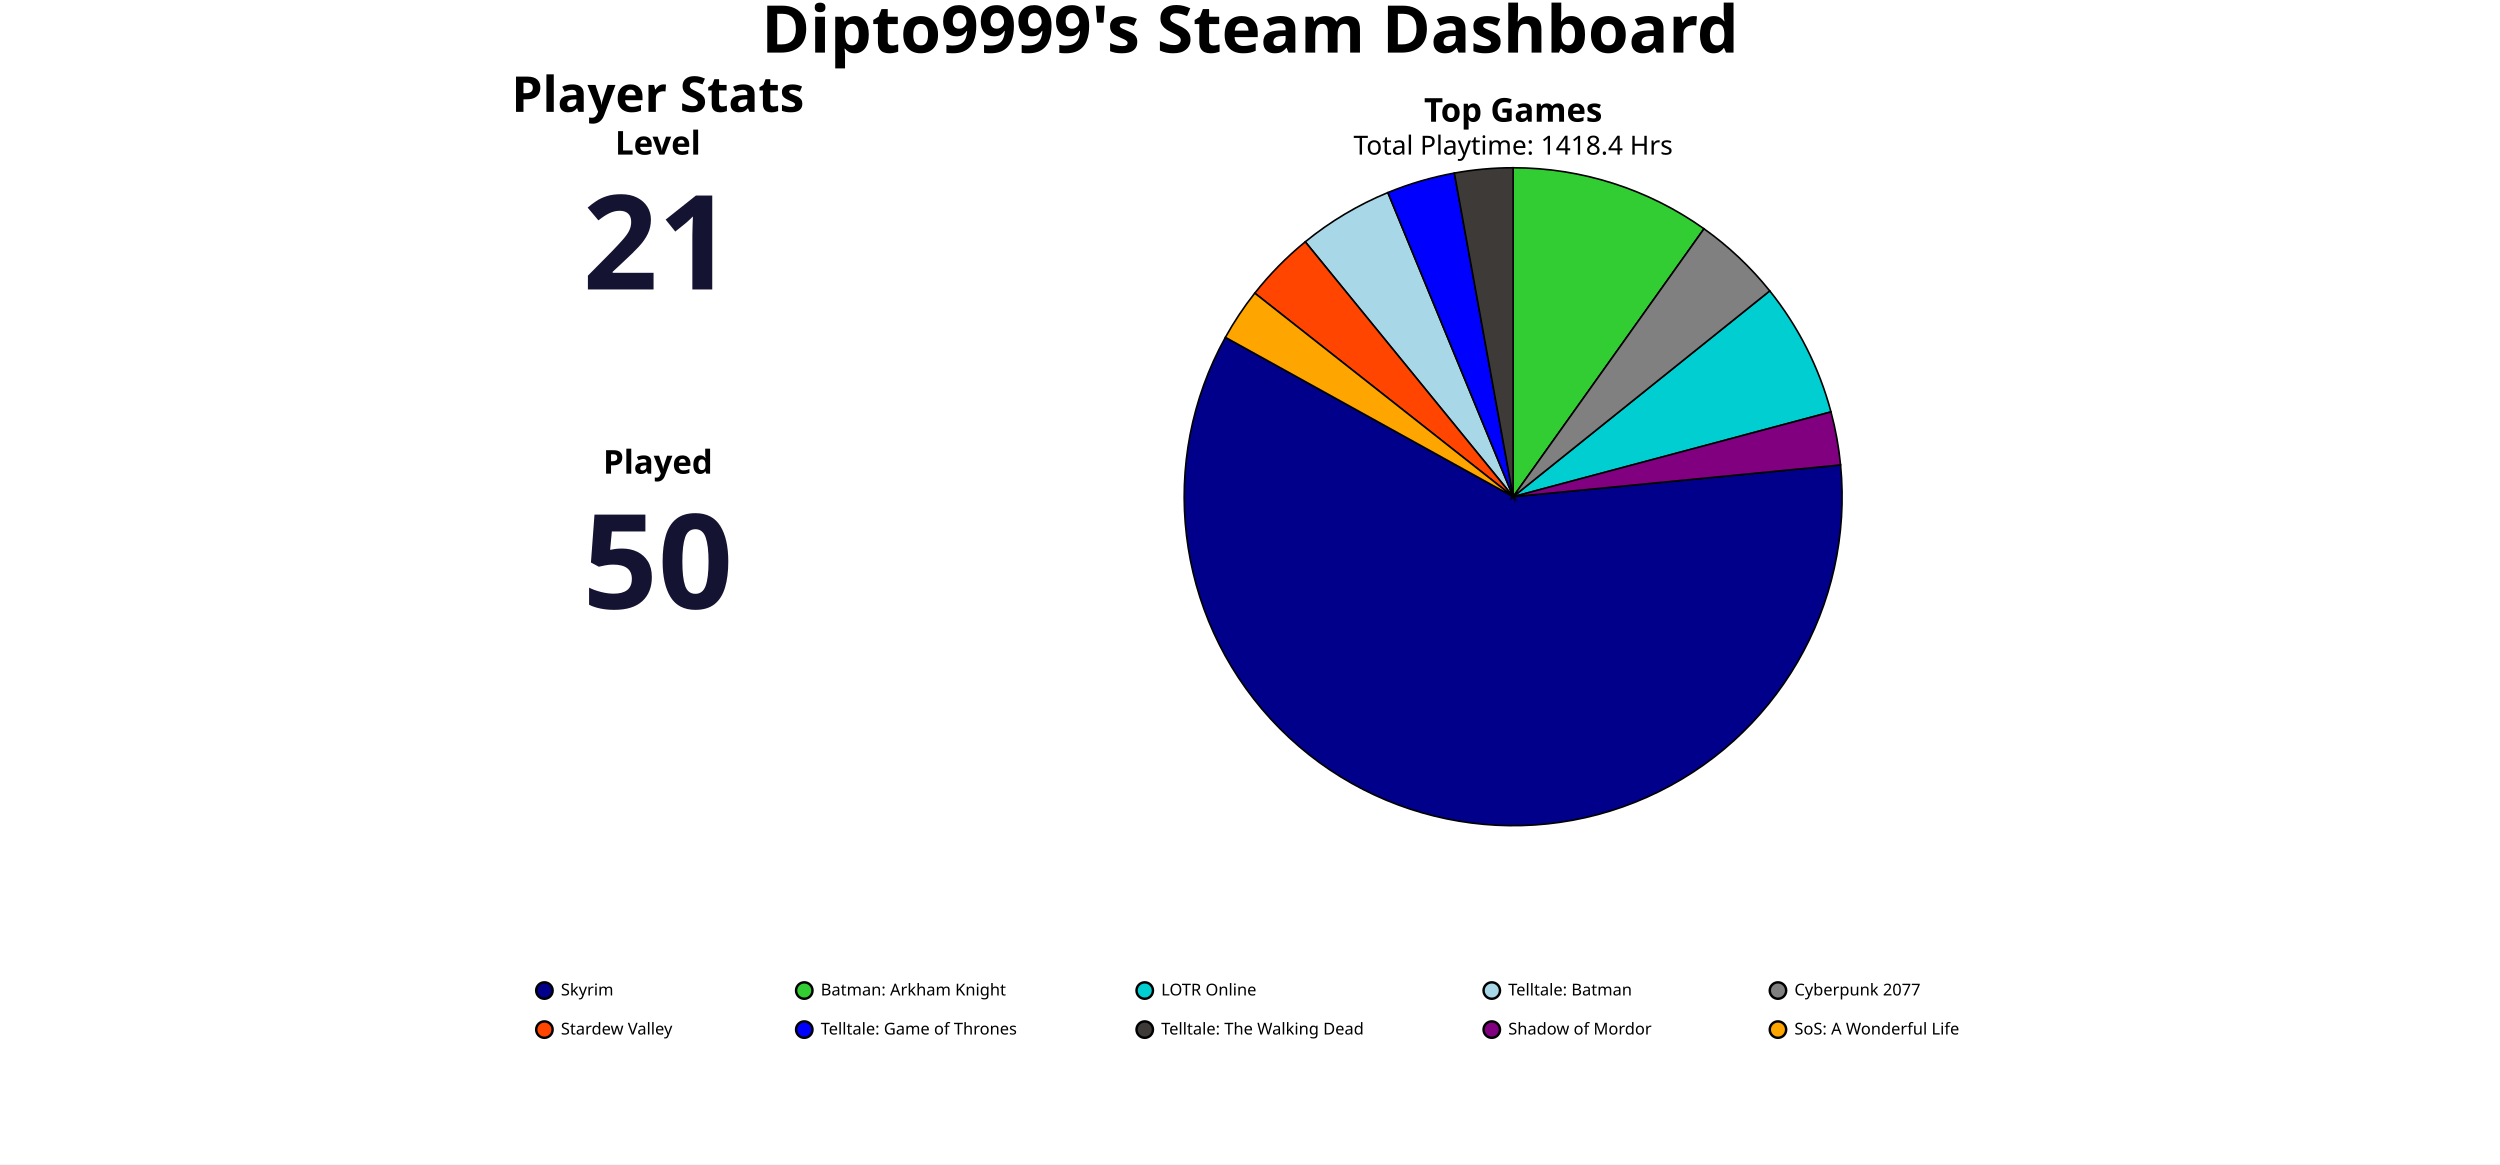
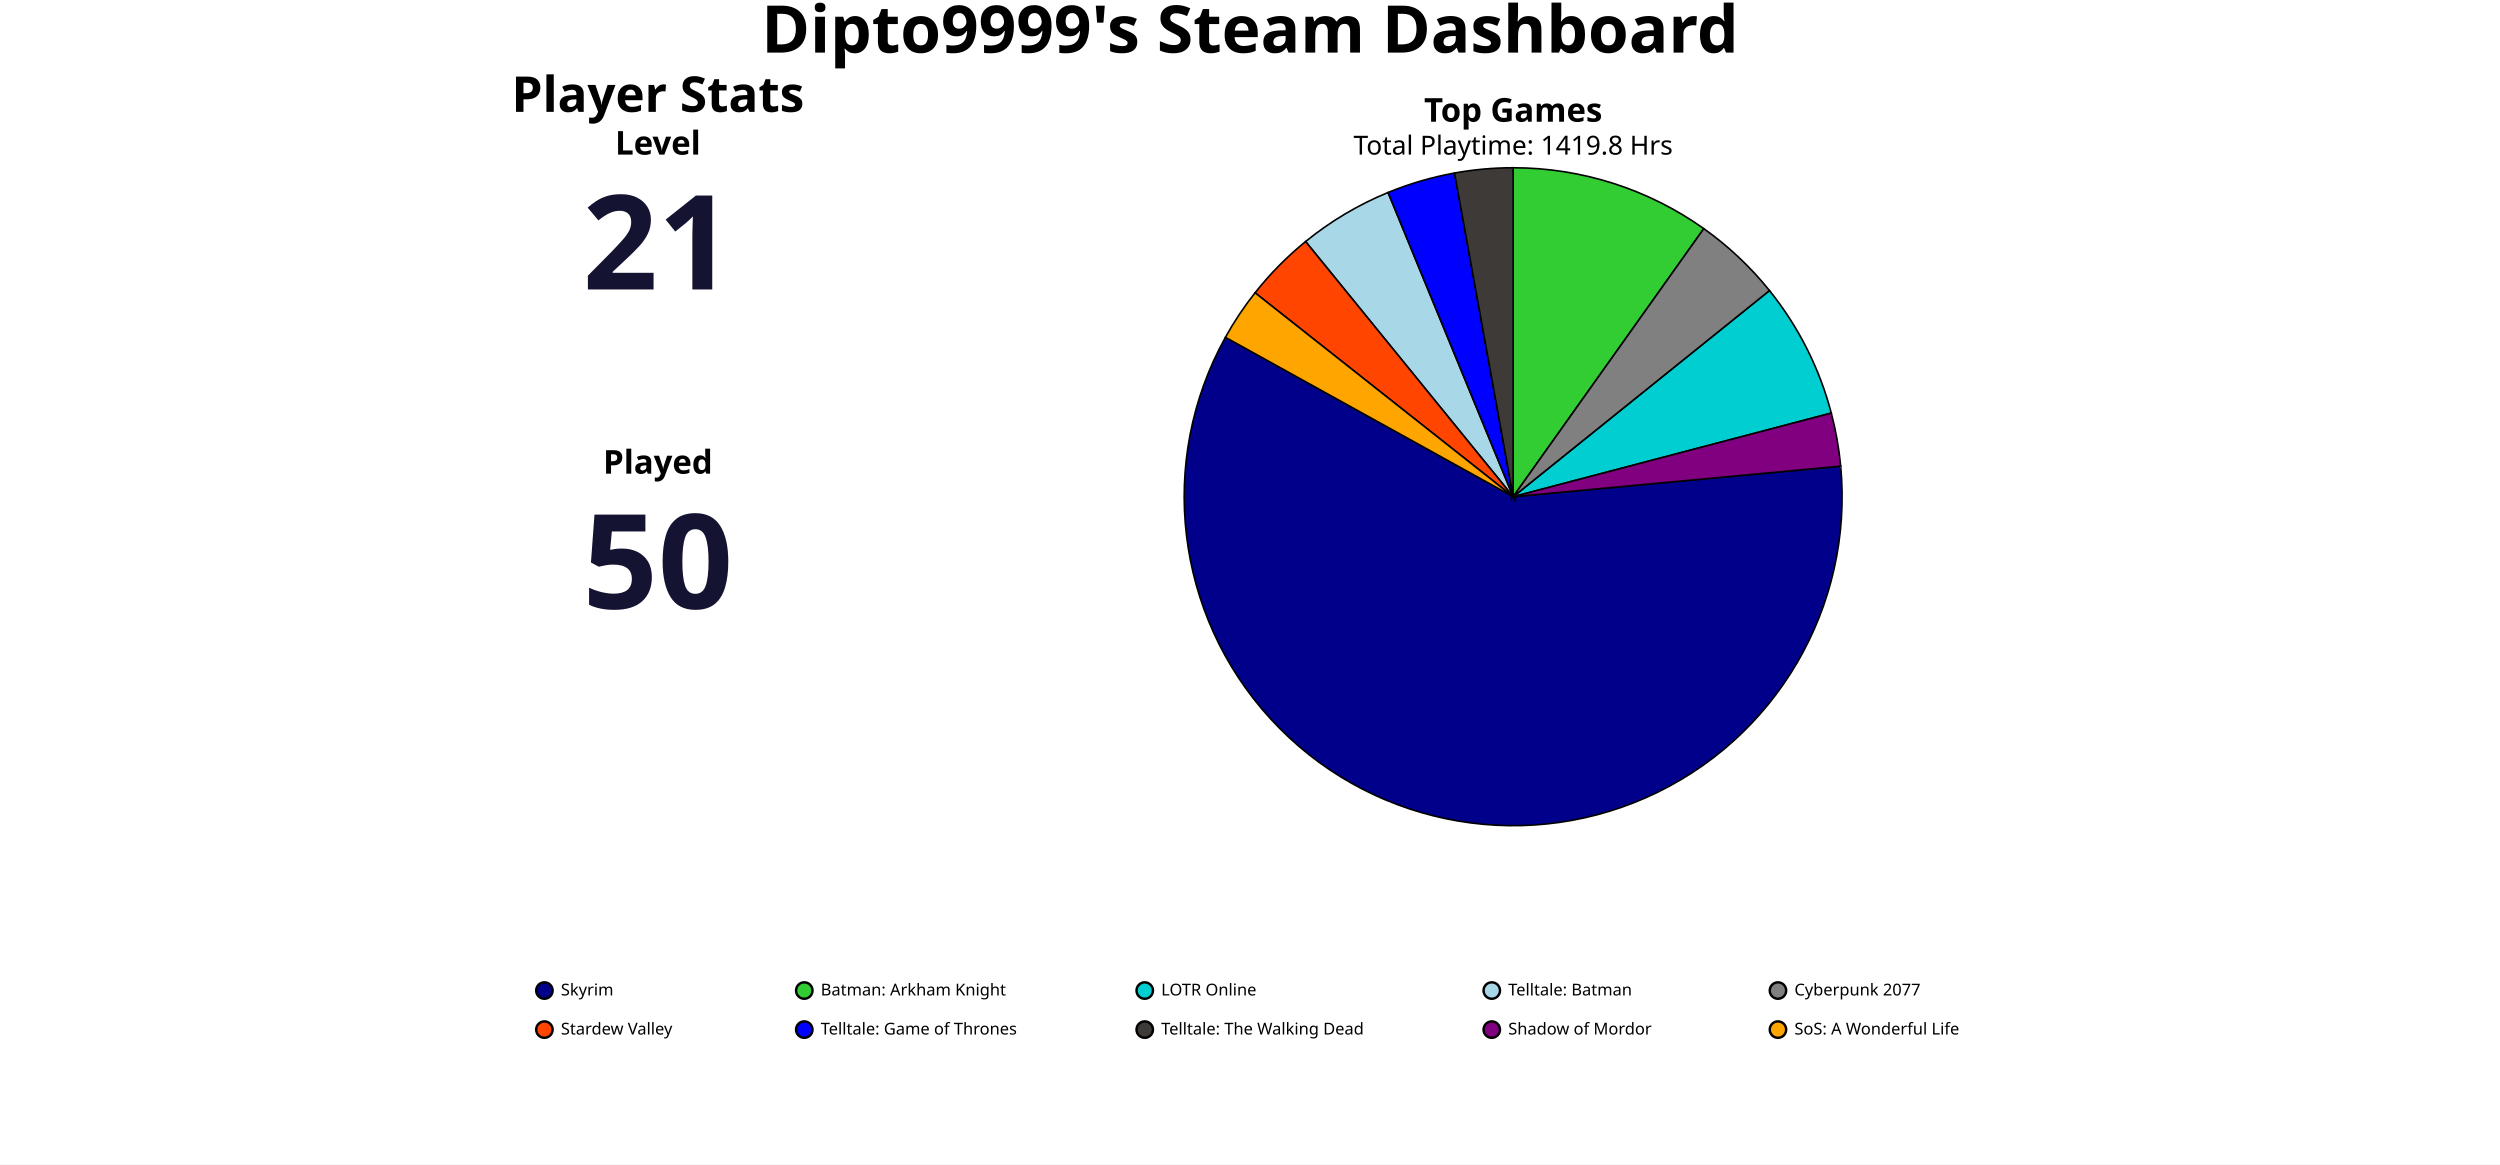
<svg xmlns="http://www.w3.org/2000/svg" version="1.1" class="marks" width="1520" height="708" viewBox="0 0 1520 708">
  <rect width="1520" height="708" fill="white" />
  <g fill="none" stroke-miterlimit="10" transform="translate(250,102)">
    <g class="mark-group role-frame root" role="graphics-object" aria-roledescription="group mark container">
      <g transform="translate(0,0)">
        <path class="background" aria-hidden="true" d="M0,0h0v0h0Z" />
        <g>
          <g class="mark-group role-scope concat_0_group" role="graphics-object" aria-roledescription="group mark container">
            <g transform="translate(0,0)">
              <path class="background" aria-hidden="true" d="M0,0h0v0h0Z" />
              <g>
                <g class="mark-group role-scope concat_0_concat_0_group" role="graphics-object" aria-roledescription="group mark container">
                  <g transform="translate(0,0)">
                    <path class="background" aria-hidden="true" d="M0,0h300v150h-300Z" stroke="#ddd" stroke-opacity="0" stroke-width="1.5" />
                    <g>
                      <g class="mark-text role-mark concat_0_concat_0_marks" role="graphics-object" aria-roledescription="text mark container">
                        <text aria-label="Metric: Level; Value: 21" role="graphics-symbol" aria-roledescription="text mark" text-anchor="middle" transform="translate(150,74)" font-family="sans-serif" font-size="80px" font-weight="bold" fill="#141331">21</text>
                      </g>
                      <g class="mark-group role-title">
                        <g transform="translate(150,-24)">
                          <path class="background" aria-hidden="true" d="M0,0h0v0h0Z" pointer-events="none" />
                          <g>
                            <g class="mark-text role-title-text" role="graphics-symbol" aria-roledescription="title" aria-label="Title text 'Level'" pointer-events="none">
                              <text text-anchor="middle" transform="translate(0,16)" font-family="sans-serif" font-size="20px" font-weight="bold" fill="#000" opacity="1">Level</text>
                            </g>
                          </g>
                          <path class="foreground" aria-hidden="true" d="" pointer-events="none" display="none" />
                        </g>
                      </g>
                    </g>
                    <path class="foreground" aria-hidden="true" d="" display="none" />
                  </g>
                </g>
                <g class="mark-group role-scope concat_0_concat_1_group" role="graphics-object" aria-roledescription="group mark container">
                  <g transform="translate(0,194)">
                    <path class="background" aria-hidden="true" d="M0,0h300v150h-300Z" stroke="#ddd" stroke-opacity="0" stroke-width="1.5" />
                    <g>
                      <g class="mark-text role-mark concat_0_concat_1_marks" role="graphics-object" aria-roledescription="text mark container">
                        <text aria-label="Metric: Played; Value: 50" role="graphics-symbol" aria-roledescription="text mark" text-anchor="middle" transform="translate(150,74)" font-family="sans-serif" font-size="80px" font-weight="bold" fill="#141331">50</text>
                      </g>
                      <g class="mark-group role-title">
                        <g transform="translate(150,-24)">
                          <path class="background" aria-hidden="true" d="M0,0h0v0h0Z" pointer-events="none" />
                          <g>
                            <g class="mark-text role-title-text" role="graphics-symbol" aria-roledescription="title" aria-label="Title text 'Played'" pointer-events="none">
                              <text text-anchor="middle" transform="translate(0,16)" font-family="sans-serif" font-size="20px" font-weight="bold" fill="#000" opacity="1">Played</text>
                            </g>
                          </g>
                          <path class="foreground" aria-hidden="true" d="" pointer-events="none" display="none" />
                        </g>
                      </g>
                    </g>
                    <path class="foreground" aria-hidden="true" d="" display="none" />
                  </g>
                </g>
                <g class="mark-group role-title">
                  <g transform="translate(150,-58)">
                    <path class="background" aria-hidden="true" d="M0,0h0v0h0Z" pointer-events="none" />
                    <g>
                      <g class="mark-text role-title-text" role="graphics-symbol" aria-roledescription="title" aria-label="Title text 'Player Stats'" pointer-events="none">
                        <text text-anchor="middle" transform="translate(0,24)" font-family="sans-serif" font-size="30px" font-weight="bold" fill="#000" opacity="1">Player Stats</text>
                      </g>
                    </g>
                    <path class="foreground" aria-hidden="true" d="" pointer-events="none" display="none" />
                  </g>
                </g>
              </g>
              <path class="foreground" aria-hidden="true" d="" display="none" />
            </g>
          </g>
          <g class="mark-group role-scope concat_1_group" role="graphics-object" aria-roledescription="group mark container">
            <g transform="translate(320,0)">
              <path class="background" aria-hidden="true" d="M0,0h700v400h-700Z" />
              <g>
                <g class="mark-arc role-mark concat_1_marks" role="graphics-object" aria-roledescription="arc mark container">
-                   <path aria-label="playtime_percentage: 59.59; name: Skyrim; Game: Skyrim; Time (Hrs): 845.3; Playtime (%): 59.59" role="graphics-symbol" aria-roledescription="arc mark" transform="translate(350,200)" d="M-174.958,-96.901A200,200,0,1,0,199.064,-19.322L0,0Z" fill="#00008B" stroke="black" stroke-width="1" />
-                   <path aria-label="playtime_percentage: 9.85; name: Batman: Arkham Knight; Game: Batman: Arkham Knight; Time (Hrs): 139.7; Playtime (%): 9.85" role="graphics-symbol" aria-roledescription="arc mark" transform="translate(350,200)" d="M116.027,-162.904A200,200,0,0,0,0,-200L0,0Z" fill="#32CD32" stroke="black" stroke-width="1" />
-                   <path aria-label="playtime_percentage: 6.61; name: LOTR Online; Game: LOTR Online; Time (Hrs): 93.8; Playtime (%): 6.61" role="graphics-symbol" aria-roledescription="arc mark" transform="translate(350,200)" d="M193.239,-51.561A200,200,0,0,0,156.007,-125.147L0,0Z" fill="#00CED1" stroke="black" stroke-width="1" />
-                   <path aria-label="playtime_percentage: 4.67; name: Telltale: Batman; Game: Telltale: Batman; Time (Hrs): 66.2; Playtime (%): 4.67" role="graphics-symbol" aria-roledescription="arc mark" transform="translate(350,200)" d="M-76.188,-184.92A200,200,0,0,0,-126.417,-154.98L0,0Z" fill="#A8D7E7" stroke="black" stroke-width="1" />
-                   <path aria-label="playtime_percentage: 4.39; name: Cyberpunk 2077; Game: Cyberpunk 2077; Time (Hrs): 62.2; Playtime (%): 4.39" role="graphics-symbol" aria-roledescription="arc mark" transform="translate(350,200)" d="M156.007,-125.147A200,200,0,0,0,116.027,-162.904L0,0Z" fill="#808080" stroke="black" stroke-width="1" />
-                   <path aria-label="playtime_percentage: 3.49; name: Stardew Valley; Game: Stardew Valley; Time (Hrs): 49.5; Playtime (%): 3.49" role="graphics-symbol" aria-roledescription="arc mark" transform="translate(350,200)" d="M-126.417,-154.98A200,200,0,0,0,-157.102,-123.769L0,0Z" fill="#FF4500" stroke="black" stroke-width="1" />
-                   <path aria-label="playtime_percentage: 3.36; name: Telltale: Game of Thrones; Game: Telltale: Game of Thrones; Time (Hrs): 47.7; Playtime (%): 3.36" role="graphics-symbol" aria-roledescription="arc mark" transform="translate(350,200)" d="M-35.747,-196.78A200,200,0,0,0,-76.188,-184.92L0,0Z" fill="#0000FF" stroke="black" stroke-width="1" />
-                   <path aria-label="playtime_percentage: 2.86; name: Telltale: The Walking Dead; Game: Telltale: The Walking Dead; Time (Hrs): 40.5; Playtime (%): 2.86" role="graphics-symbol" aria-roledescription="arc mark" transform="translate(350,200)" d="M0,-200A200,200,0,0,0,-35.747,-196.78L0,0Z" fill="#3D3A38" stroke="black" stroke-width="1" />
-                   <path aria-label="playtime_percentage: 2.61; name: Shadow of Mordor; Game: Shadow of Mordor; Time (Hrs): 37.0; Playtime (%): 2.61" role="graphics-symbol" aria-roledescription="arc mark" transform="translate(350,200)" d="M199.064,-19.322A200,200,0,0,0,193.239,-51.561L0,0Z" fill="#800080" stroke="black" stroke-width="1" />
-                   <path aria-label="playtime_percentage: 2.57; name: SoS: A Wonderful Life; Game: SoS: A Wonderful Life; Time (Hrs): 36.5; Playtime (%): 2.57" role="graphics-symbol" aria-roledescription="arc mark" transform="translate(350,200)" d="M-157.102,-123.769A200,200,0,0,0,-174.958,-96.901L0,0Z" fill="#FFA500" stroke="black" stroke-width="1" />
+                   <path aria-label="playtime_percentage: 59.54; name: Skyrim; Game: Skyrim; Time (Hrs): 845.3; Playtime (%): 59.54" role="graphics-symbol" aria-roledescription="arc mark" transform="translate(350,200)" d="M-174.947,-96.919A200,200,0,1,0,199.133,-18.601L0,0Z" fill="#00008B" stroke="black" stroke-width="1" />
+                   <path aria-label="playtime_percentage: 9.84; name: Batman: Arkham Knight; Game: Batman: Arkham Knight; Time (Hrs): 139.7; Playtime (%): 9.84" role="graphics-symbol" aria-roledescription="arc mark" transform="translate(350,200)" d="M115.914,-162.984A200,200,0,0,0,0,-200L0,0Z" fill="#32CD32" stroke="black" stroke-width="1" />
+                   <path aria-label="playtime_percentage: 6.69; name: LOTR Online; Game: LOTR Online; Time (Hrs): 95.0; Playtime (%): 6.69" role="graphics-symbol" aria-roledescription="arc mark" transform="translate(350,200)" d="M193.426,-50.858A200,200,0,0,0,155.839,-125.356L0,0Z" fill="#00CED1" stroke="black" stroke-width="1" />
+                   <path aria-label="playtime_percentage: 4.66; name: Telltale: Batman; Game: Telltale: Batman; Time (Hrs): 66.2; Playtime (%): 4.66" role="graphics-symbol" aria-roledescription="arc mark" transform="translate(350,200)" d="M-76.065,-184.971A200,200,0,0,0,-126.211,-155.147L0,0Z" fill="#A8D7E7" stroke="black" stroke-width="1" />
+                   <path aria-label="playtime_percentage: 4.38; name: Cyberpunk 2077; Game: Cyberpunk 2077; Time (Hrs): 62.2; Playtime (%): 4.38" role="graphics-symbol" aria-roledescription="arc mark" transform="translate(350,200)" d="M155.839,-125.356A200,200,0,0,0,115.914,-162.984L0,0Z" fill="#808080" stroke="black" stroke-width="1" />
+                   <path aria-label="playtime_percentage: 3.49; name: Stardew Valley; Game: Stardew Valley; Time (Hrs): 49.5; Playtime (%): 3.49" role="graphics-symbol" aria-roledescription="arc mark" transform="translate(350,200)" d="M-126.211,-155.147A200,200,0,0,0,-156.935,-123.981L0,0Z" fill="#FF4500" stroke="black" stroke-width="1" />
+                   <path aria-label="playtime_percentage: 3.36; name: Telltale: Game of Thrones; Game: Telltale: Game of Thrones; Time (Hrs): 47.7; Playtime (%): 3.36" role="graphics-symbol" aria-roledescription="arc mark" transform="translate(350,200)" d="M-35.62,-196.803A200,200,0,0,0,-76.065,-184.971L0,0Z" fill="#0000FF" stroke="black" stroke-width="1" />
+                   <path aria-label="playtime_percentage: 2.85; name: Telltale: The Walking Dead; Game: Telltale: The Walking Dead; Time (Hrs): 40.5; Playtime (%): 2.85" role="graphics-symbol" aria-roledescription="arc mark" transform="translate(350,200)" d="M0,-200A200,200,0,0,0,-35.62,-196.803L0,0Z" fill="#3D3A38" stroke="black" stroke-width="1" />
+                   <path aria-label="playtime_percentage: 2.61; name: Shadow of Mordor; Game: Shadow of Mordor; Time (Hrs): 37.0; Playtime (%): 2.61" role="graphics-symbol" aria-roledescription="arc mark" transform="translate(350,200)" d="M199.133,-18.601A200,200,0,0,0,193.426,-50.858L0,0Z" fill="#800080" stroke="black" stroke-width="1" />
+                   <path aria-label="playtime_percentage: 2.59; name: SoS: A Wonderful Life; Game: SoS: A Wonderful Life; Time (Hrs): 36.8; Playtime (%): 2.59" role="graphics-symbol" aria-roledescription="arc mark" transform="translate(350,200)" d="M-156.935,-123.981A200,200,0,0,0,-174.947,-96.919L0,0Z" fill="#FFA500" stroke="black" stroke-width="1" />
                </g>
                <g class="mark-group role-title">
                  <g transform="translate(350,-44)">
                    <path class="background" aria-hidden="true" d="M0,0h0v0h0Z" pointer-events="none" />
                    <g>
                      <g class="mark-text role-title-text" role="graphics-symbol" aria-roledescription="title" aria-label="Title text 'Top Games'" pointer-events="none">
                        <text text-anchor="middle" transform="translate(0,16)" font-family="sans-serif" font-size="20px" font-weight="bold" fill="#000" opacity="1">Top Games</text>
                      </g>
-                       <g class="mark-text role-title-subtitle" role="graphics-symbol" aria-roledescription="subtitle" aria-label="Subtitle text 'Total Playtime: 1418.4 Hrs'" pointer-events="none">
-                         <text text-anchor="middle" transform="translate(0,36)" font-family="sans-serif" font-size="16px" fill="#000" opacity="1">Total Playtime: 1418.4 Hrs</text>
+                       <g class="mark-text role-title-subtitle" role="graphics-symbol" aria-roledescription="subtitle" aria-label="Subtitle text 'Total Playtime: 1419.8 Hrs'" pointer-events="none">
+                         <text text-anchor="middle" transform="translate(0,36)" font-family="sans-serif" font-size="16px" fill="#000" opacity="1">Total Playtime: 1419.8 Hrs</text>
                      </g>
                    </g>
                    <path class="foreground" aria-hidden="true" d="" pointer-events="none" display="none" />
                  </g>
                </g>
              </g>
              <path class="foreground" aria-hidden="true" d="" display="none" />
            </g>
          </g>
          <g class="mark-group role-legend" role="graphics-symbol" aria-roledescription="legend" aria-label="Symbol legend for fill color with 10 values: Skyrim, Batman: Arkham Knight, LOTR Online, Telltale: Batman, Cyberpunk 2077, ending with SoS: A Wonderful Life">
            <g transform="translate(0,419)">
              <path class="background" aria-hidden="true" d="M0,0h1014v187h-1014Z" pointer-events="none" />
              <g>
                <g class="mark-group role-legend-entry">
                  <g transform="translate(75,75)">
                    <path class="background" aria-hidden="true" d="M0,0h0v0h0Z" pointer-events="none" />
                    <g>
                      <g class="mark-group role-scope" role="graphics-object" aria-roledescription="group mark container">
                        <g transform="translate(0,0.25)">
                          <path class="background" aria-hidden="true" d="M0,0h81.957v12.5h-81.957Z" pointer-events="none" opacity="1" />
                          <g>
                            <g class="mark-symbol role-legend-symbol" pointer-events="none">
                              <path transform="translate(6,6)" d="M5,0A5,5,0,1,1,-5,0A5,5,0,1,1,5,0" fill="#00008B" stroke="black" stroke-width="1.5" opacity="1" />
                            </g>
                            <g class="mark-text role-legend-label" pointer-events="none">
                              <text text-anchor="start" transform="translate(16,9)" font-family="sans-serif" font-size="10px" fill="#000" opacity="1">Skyrim</text>
                            </g>
                          </g>
                          <path class="foreground" aria-hidden="true" d="" pointer-events="none" display="none" />
                        </g>
                        <g transform="translate(158,0.25)">
                          <path class="background" aria-hidden="true" d="M0,0h130.316v12.5h-130.316Z" pointer-events="none" opacity="1" />
                          <g>
                            <g class="mark-symbol role-legend-symbol" pointer-events="none">
                              <path transform="translate(6,6)" d="M5,0A5,5,0,1,1,-5,0A5,5,0,1,1,5,0" fill="#32CD32" stroke="black" stroke-width="1.5" opacity="1" />
                            </g>
                            <g class="mark-text role-legend-label" pointer-events="none">
                              <text text-anchor="start" transform="translate(16,9)" font-family="sans-serif" font-size="10px" fill="#000" opacity="1">Batman: Arkham Knight</text>
                            </g>
                          </g>
                          <path class="foreground" aria-hidden="true" d="" pointer-events="none" display="none" />
                        </g>
                        <g transform="translate(365,0.25)">
                          <path class="background" aria-hidden="true" d="M0,0h134.394v12.5h-134.394Z" pointer-events="none" opacity="1" />
                          <g>
                            <g class="mark-symbol role-legend-symbol" pointer-events="none">
                              <path transform="translate(6,6)" d="M5,0A5,5,0,1,1,-5,0A5,5,0,1,1,5,0" fill="#00CED1" stroke="black" stroke-width="1.5" opacity="1" />
                            </g>
                            <g class="mark-text role-legend-label" pointer-events="none">
                              <text text-anchor="start" transform="translate(16,9)" font-family="sans-serif" font-size="10px" fill="#000" opacity="1">LOTR Online</text>
                            </g>
                          </g>
                          <path class="foreground" aria-hidden="true" d="" pointer-events="none" display="none" />
                        </g>
                        <g transform="translate(576,0.25)">
                          <path class="background" aria-hidden="true" d="M0,0h97.709v12.5h-97.709Z" pointer-events="none" opacity="1" />
                          <g>
                            <g class="mark-symbol role-legend-symbol" pointer-events="none">
                              <path transform="translate(6,6)" d="M5,0A5,5,0,1,1,-5,0A5,5,0,1,1,5,0" fill="#A8D7E7" stroke="black" stroke-width="1.5" opacity="1" />
                            </g>
                            <g class="mark-text role-legend-label" pointer-events="none">
                              <text text-anchor="start" transform="translate(16,9)" font-family="sans-serif" font-size="10px" fill="#000" opacity="1">Telltale: Batman</text>
                            </g>
                          </g>
                          <path class="foreground" aria-hidden="true" d="" pointer-events="none" display="none" />
                        </g>
                        <g transform="translate(750,0.25)">
                          <path class="background" aria-hidden="true" d="M0,0h113.1v12.5h-113.1Z" pointer-events="none" opacity="1" />
                          <g>
                            <g class="mark-symbol role-legend-symbol" pointer-events="none">
                              <path transform="translate(6,6)" d="M5,0A5,5,0,1,1,-5,0A5,5,0,1,1,5,0" fill="#808080" stroke="black" stroke-width="1.5" opacity="1" />
                            </g>
                            <g class="mark-text role-legend-label" pointer-events="none">
                              <text text-anchor="start" transform="translate(16,9)" font-family="sans-serif" font-size="10px" fill="#000" opacity="1">Cyberpunk 2077</text>
                            </g>
                          </g>
                          <path class="foreground" aria-hidden="true" d="" pointer-events="none" display="none" />
                        </g>
                        <g transform="translate(0,24)">
                          <path class="background" aria-hidden="true" d="M0,0h81.957v12.5h-81.957Z" pointer-events="none" opacity="1" />
                          <g>
                            <g class="mark-symbol role-legend-symbol" pointer-events="none">
                              <path transform="translate(6,6)" d="M5,0A5,5,0,1,1,-5,0A5,5,0,1,1,5,0" fill="#FF4500" stroke="black" stroke-width="1.5" opacity="1" />
                            </g>
                            <g class="mark-text role-legend-label" pointer-events="none">
                              <text text-anchor="start" transform="translate(16,9)" font-family="sans-serif" font-size="10px" fill="#000" opacity="1">Stardew Valley</text>
                            </g>
                          </g>
                          <path class="foreground" aria-hidden="true" d="" pointer-events="none" display="none" />
                        </g>
                        <g transform="translate(158,24)">
                          <path class="background" aria-hidden="true" d="M0,0h130.316v12.5h-130.316Z" pointer-events="none" opacity="1" />
                          <g>
                            <g class="mark-symbol role-legend-symbol" pointer-events="none">
                              <path transform="translate(6,6)" d="M5,0A5,5,0,1,1,-5,0A5,5,0,1,1,5,0" fill="#0000FF" stroke="black" stroke-width="1.5" opacity="1" />
                            </g>
                            <g class="mark-text role-legend-label" pointer-events="none">
                              <text text-anchor="start" transform="translate(16,9)" font-family="sans-serif" font-size="10px" fill="#000" opacity="1">Telltale: Game of Thrones</text>
                            </g>
                          </g>
                          <path class="foreground" aria-hidden="true" d="" pointer-events="none" display="none" />
                        </g>
                        <g transform="translate(365,24)">
                          <path class="background" aria-hidden="true" d="M0,0h134.394v12.5h-134.394Z" pointer-events="none" opacity="1" />
                          <g>
                            <g class="mark-symbol role-legend-symbol" pointer-events="none">
                              <path transform="translate(6,6)" d="M5,0A5,5,0,1,1,-5,0A5,5,0,1,1,5,0" fill="#3D3A38" stroke="black" stroke-width="1.5" opacity="1" />
                            </g>
                            <g class="mark-text role-legend-label" pointer-events="none">
                              <text text-anchor="start" transform="translate(16,9)" font-family="sans-serif" font-size="10px" fill="#000" opacity="1">Telltale: The Walking Dead</text>
                            </g>
                          </g>
                          <path class="foreground" aria-hidden="true" d="" pointer-events="none" display="none" />
                        </g>
                        <g transform="translate(576,24)">
                          <path class="background" aria-hidden="true" d="M0,0h97.709v12.5h-97.709Z" pointer-events="none" opacity="1" />
                          <g>
                            <g class="mark-symbol role-legend-symbol" pointer-events="none">
                              <path transform="translate(6,6)" d="M5,0A5,5,0,1,1,-5,0A5,5,0,1,1,5,0" fill="#800080" stroke="black" stroke-width="1.5" opacity="1" />
                            </g>
                            <g class="mark-text role-legend-label" pointer-events="none">
                              <text text-anchor="start" transform="translate(16,9)" font-family="sans-serif" font-size="10px" fill="#000" opacity="1">Shadow of Mordor</text>
                            </g>
                          </g>
                          <path class="foreground" aria-hidden="true" d="" pointer-events="none" display="none" />
                        </g>
                        <g transform="translate(750,24)">
                          <path class="background" aria-hidden="true" d="M0,0h113.1v12.5h-113.1Z" pointer-events="none" opacity="1" />
                          <g>
                            <g class="mark-symbol role-legend-symbol" pointer-events="none">
                              <path transform="translate(6,6)" d="M5,0A5,5,0,1,1,-5,0A5,5,0,1,1,5,0" fill="#FFA500" stroke="black" stroke-width="1.5" opacity="1" />
                            </g>
                            <g class="mark-text role-legend-label" pointer-events="none">
                              <text text-anchor="start" transform="translate(16,9)" font-family="sans-serif" font-size="10px" fill="#000" opacity="1">SoS: A Wonderful Life</text>
                            </g>
                          </g>
                          <path class="foreground" aria-hidden="true" d="" pointer-events="none" display="none" />
                        </g>
                      </g>
                    </g>
                    <path class="foreground" aria-hidden="true" d="" pointer-events="none" display="none" />
                  </g>
                </g>
              </g>
              <path class="foreground" aria-hidden="true" d="" pointer-events="none" display="none" />
            </g>
          </g>
          <g class="mark-group role-title">
            <g transform="translate(510,-102)">
              <path class="background" aria-hidden="true" d="M0,0h0v0h0Z" pointer-events="none" />
              <g>
                <g class="mark-text role-title-text" role="graphics-symbol" aria-roledescription="title" aria-label="Title text 'Dipto9999's Steam Dashboard'" pointer-events="none">
                  <text text-anchor="middle" transform="translate(0,32)" font-family="sans-serif" font-size="40px" font-weight="bold" fill="#000" opacity="1">Dipto9999's Steam Dashboard</text>
                </g>
              </g>
              <path class="foreground" aria-hidden="true" d="" pointer-events="none" display="none" />
            </g>
          </g>
        </g>
        <path class="foreground" aria-hidden="true" d="" display="none" />
      </g>
    </g>
  </g>
</svg>
